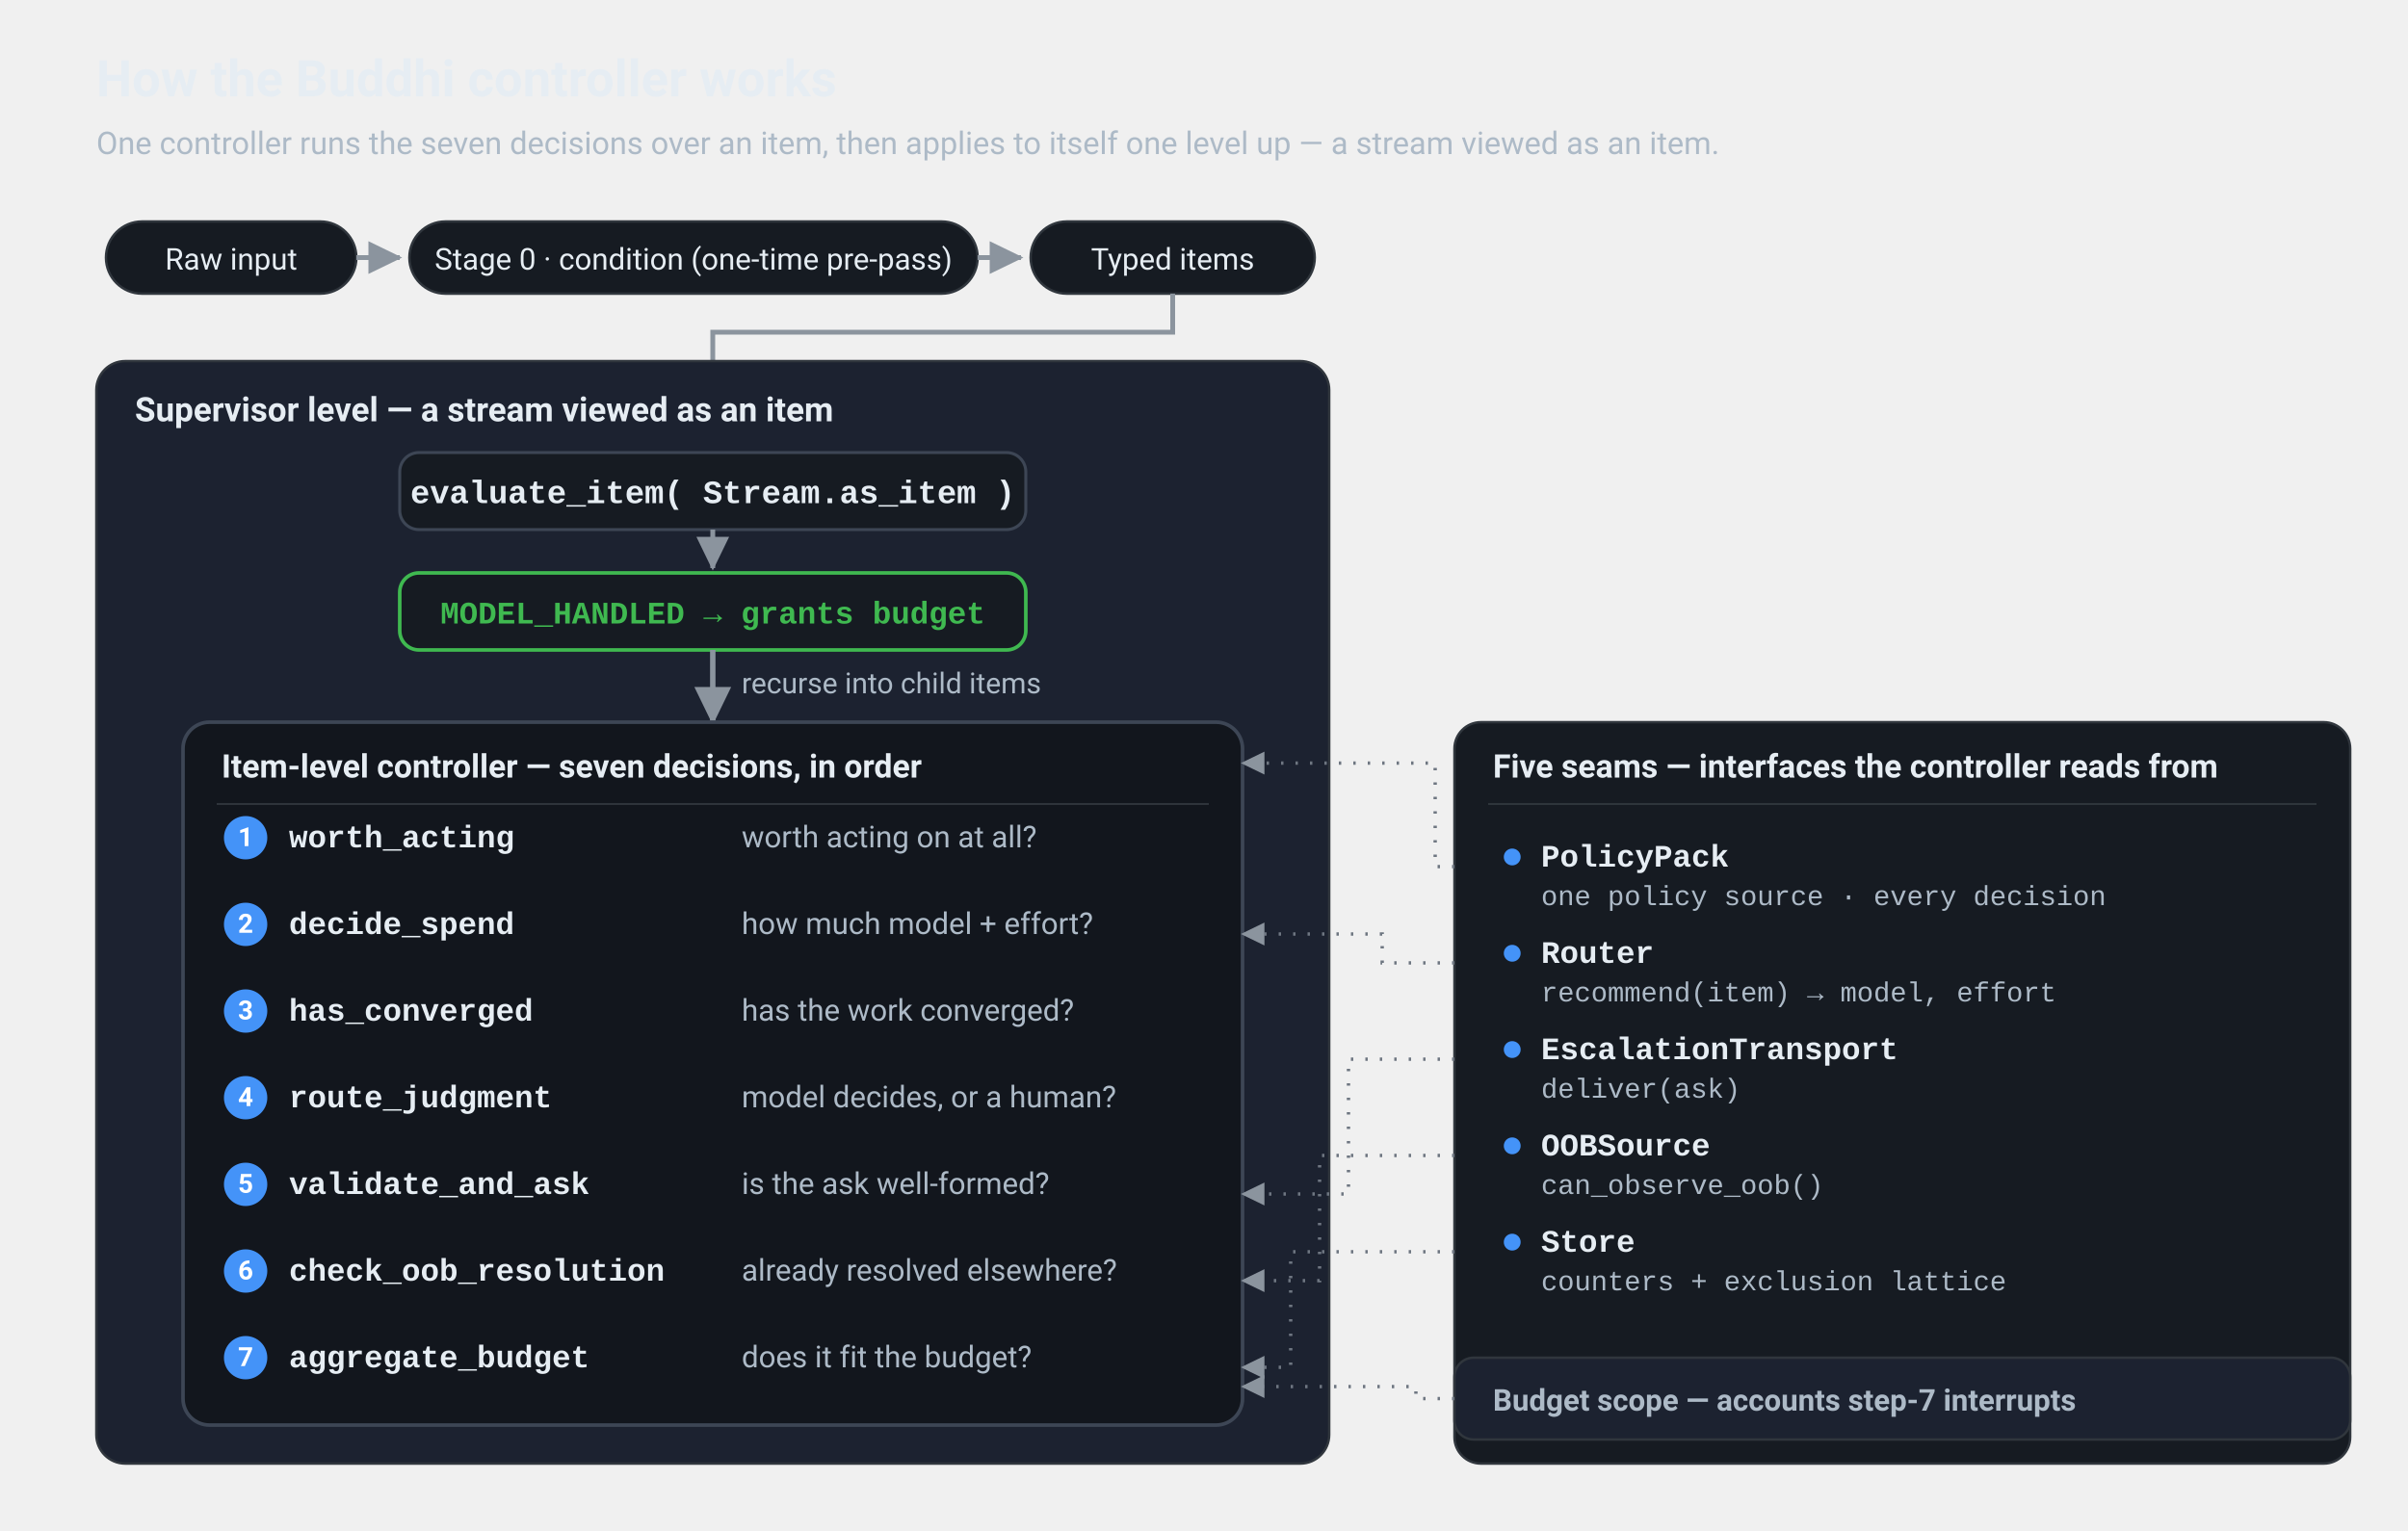
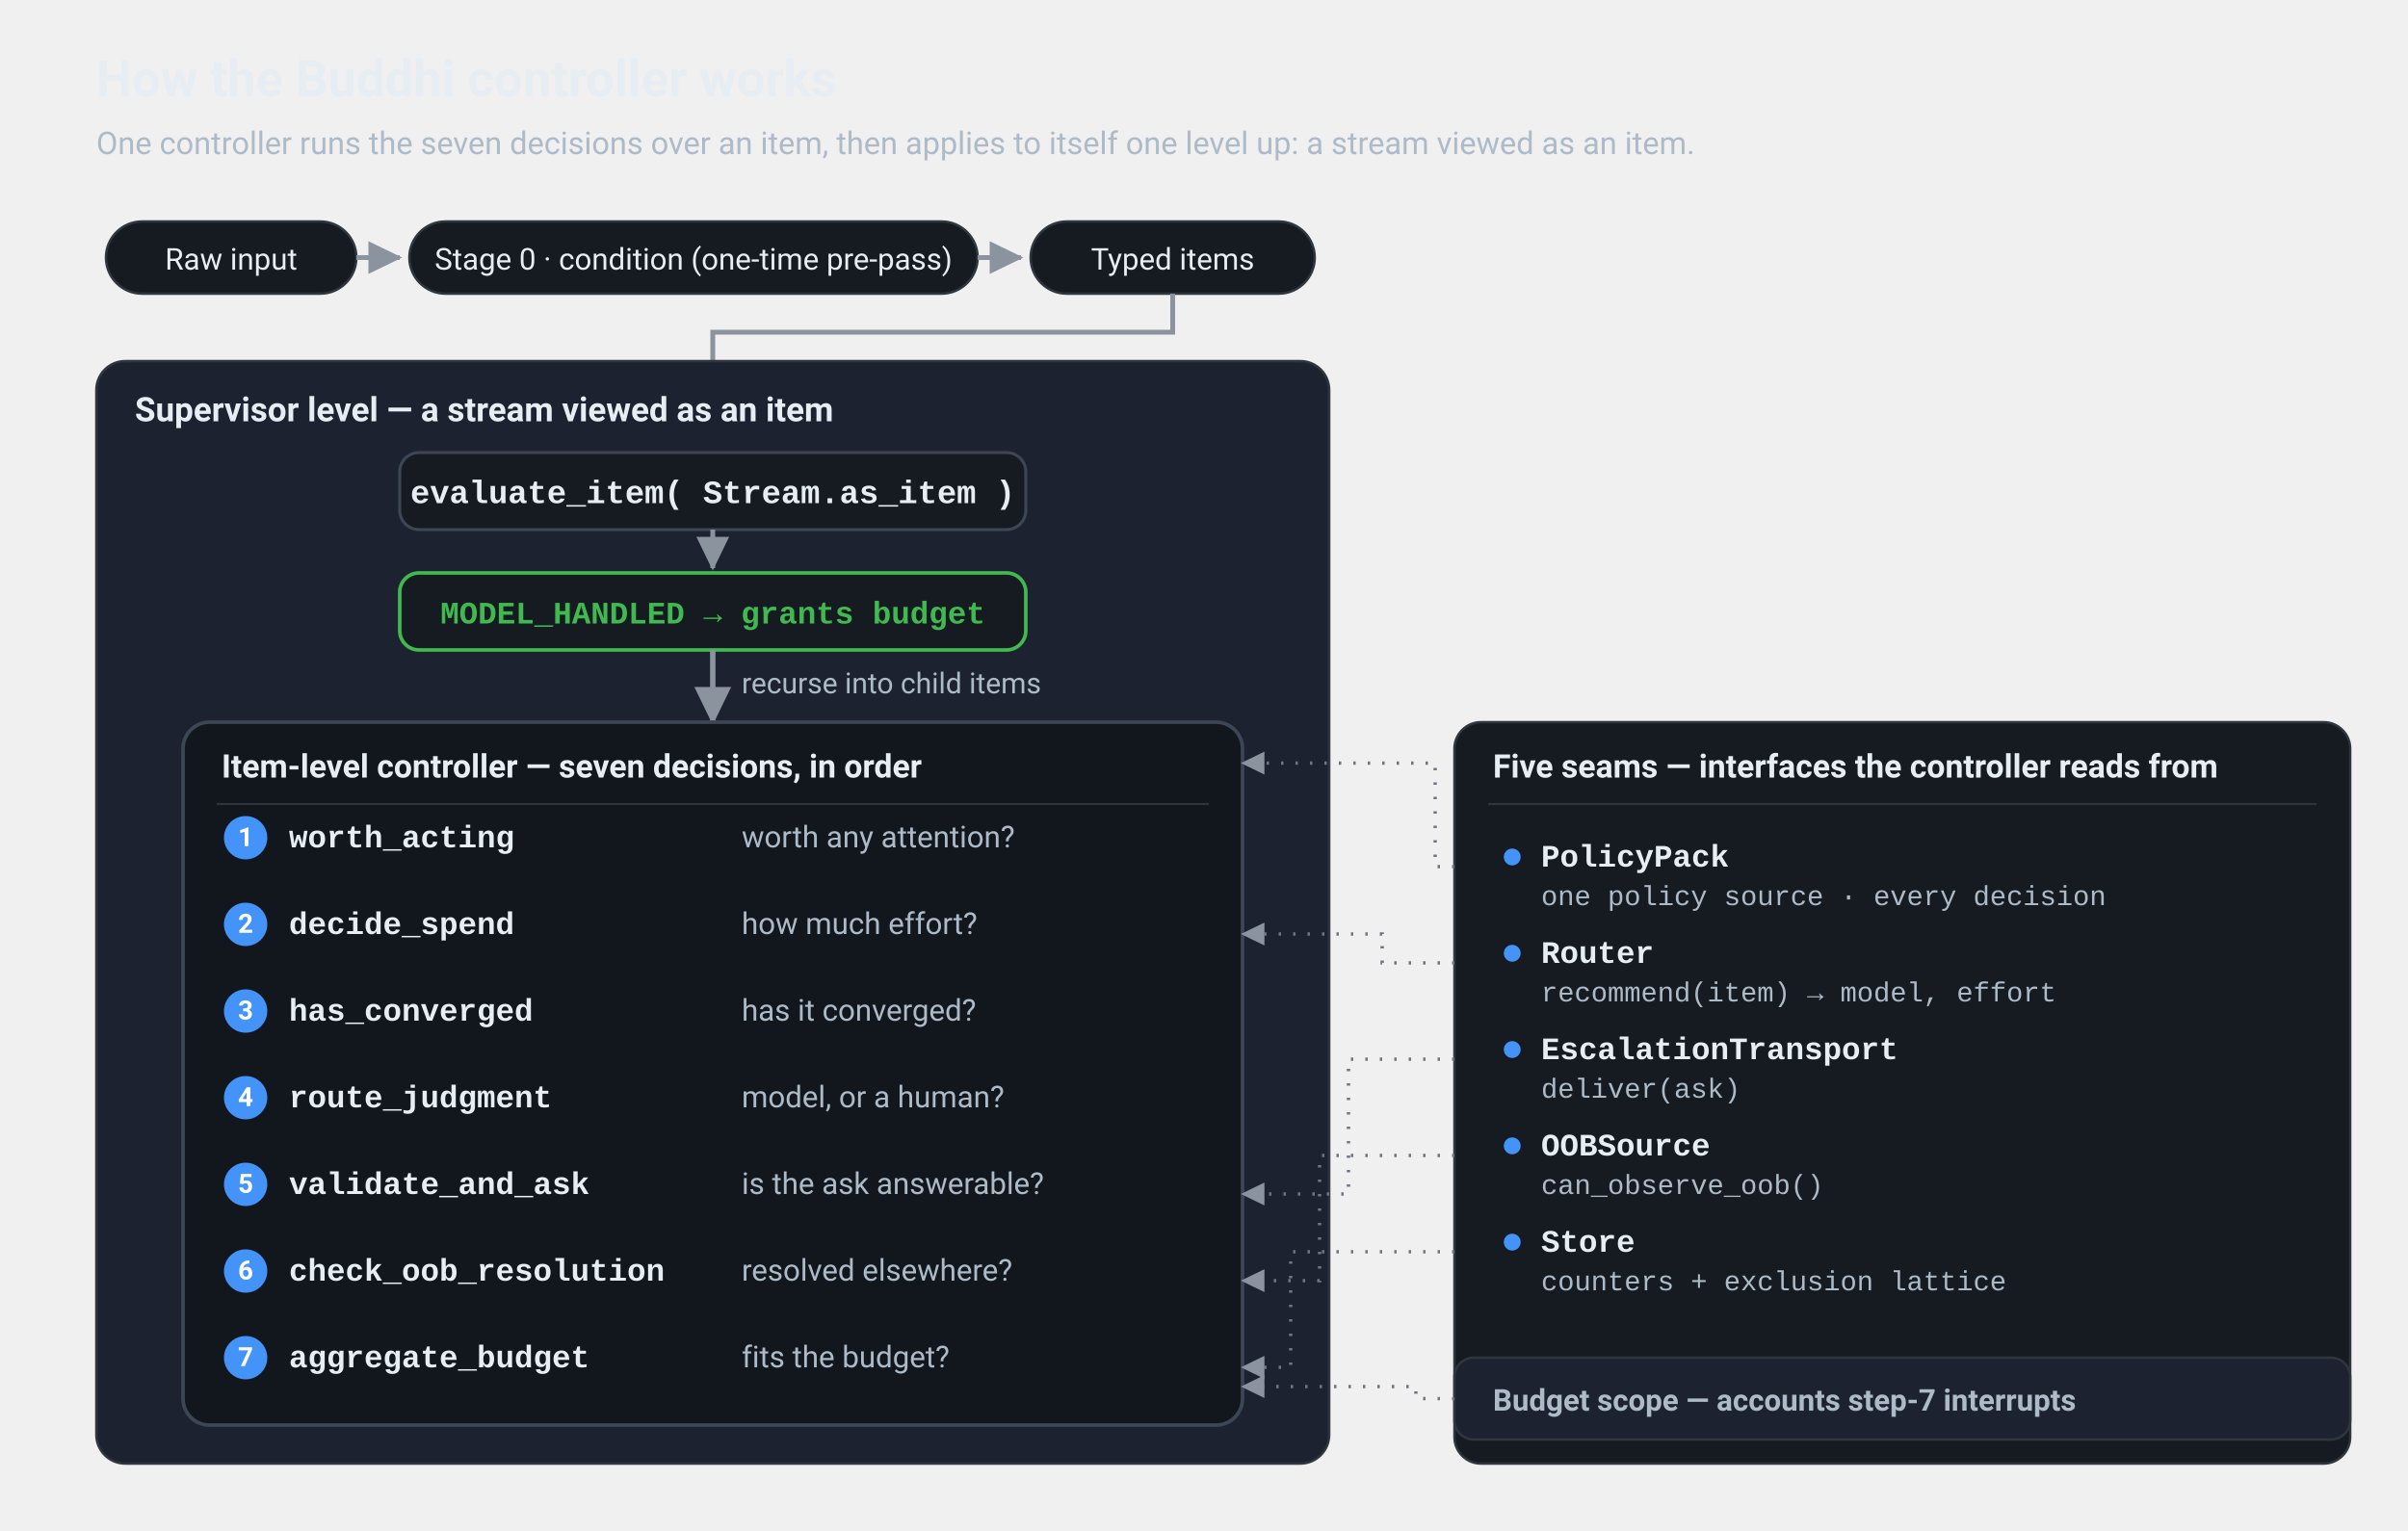
<svg xmlns="http://www.w3.org/2000/svg" viewBox="0 0 1000 636" font-family="-apple-system,Segoe UI,Roboto,Helvetica,Arial,sans-serif">
  <defs>
    <marker id="ar" markerWidth="10" markerHeight="10" refX="6.5" refY="3.4" orient="auto">
      <path d="M0,0 L7,3.4 L0,6.8 Z" fill="#8b949e" />
    </marker>
  </defs>
  <text x="40" y="40" font-size="21" font-weight="700" fill="#e6edf3" text-anchor="start" font-family="-apple-system,Segoe UI,Roboto,Helvetica,Arial,sans-serif">How the Buddhi controller works</text>
-   <text x="40" y="64" font-size="13" font-weight="400" fill="#adbac7" text-anchor="start" font-family="-apple-system,Segoe UI,Roboto,Helvetica,Arial,sans-serif">One controller runs the seven decisions over an item, then applies to itself one level up — a stream viewed as an item.</text>
+   <text x="40" y="64" font-size="13" font-weight="400" fill="#adbac7" text-anchor="start" font-family="-apple-system,Segoe UI,Roboto,Helvetica,Arial,sans-serif">One controller runs the seven decisions over an item, then applies to itself one level up: a stream viewed as an item.</text>
  <rect x="44" y="92" width="104" height="30" rx="15" fill="#161b22" stroke="#30363d" stroke-width="1" />
  <text x="96.0" y="112" font-size="12.5" font-weight="400" fill="#e6edf3" text-anchor="middle" font-family="-apple-system,Segoe UI,Roboto,Helvetica,Arial,sans-serif">Raw input</text>
  <path d="M148,107 L166,107" fill="none" stroke="#8b949e" stroke-width="2" marker-end="url(#ar)" />
  <rect x="170" y="92" width="236" height="30" rx="15" fill="#161b22" stroke="#30363d" stroke-width="1" />
  <text x="288.0" y="112" font-size="12.5" font-weight="400" fill="#e6edf3" text-anchor="middle" font-family="-apple-system,Segoe UI,Roboto,Helvetica,Arial,sans-serif">Stage 0 · condition (one-time pre-pass)</text>
  <path d="M406,107 L424,107" fill="none" stroke="#8b949e" stroke-width="2" marker-end="url(#ar)" />
  <rect x="428" y="92" width="118" height="30" rx="15" fill="#161b22" stroke="#30363d" stroke-width="1" />
  <text x="487.0" y="112" font-size="12.5" font-weight="400" fill="#e6edf3" text-anchor="middle" font-family="-apple-system,Segoe UI,Roboto,Helvetica,Arial,sans-serif">Typed items</text>
  <path d="M487,122 L487,138 L296.0,138 L296.0,188" fill="none" stroke="#8b949e" stroke-width="2" marker-end="url(#ar)" />
  <rect x="40" y="150" width="512" height="458" rx="12" fill="#1c2230" stroke="#30363d" stroke-width="1" />
  <text x="56" y="175" font-size="14" font-weight="700" fill="#e6edf3" text-anchor="start" font-family="-apple-system,Segoe UI,Roboto,Helvetica,Arial,sans-serif">Supervisor level — a stream viewed as an item</text>
  <rect x="166.0" y="188" width="260" height="32" rx="8" fill="#161b22" stroke="#3d4655" stroke-width="1.25" />
  <text x="296.0" y="209" font-size="13.5" font-weight="600" fill="#e6edf3" text-anchor="middle" font-family="ui-monospace,SFMono-Regular,Menlo,Consolas,'Liberation Mono',monospace">evaluate_item( Stream.as_item )</text>
  <path d="M296.0,220 L296.0,236" fill="none" stroke="#8b949e" stroke-width="2" marker-end="url(#ar)" />
  <rect x="166.0" y="238" width="260" height="32" rx="8" fill="#161b22" stroke="#3fb950" stroke-width="1.5" />
  <text x="296.0" y="259" font-size="13" font-weight="700" fill="#3fb950" text-anchor="middle" font-family="ui-monospace,SFMono-Regular,Menlo,Consolas,'Liberation Mono',monospace">MODEL_HANDLED → grants budget</text>
  <path d="M296.0,270 L296.0,300" fill="none" stroke="#8b949e" stroke-width="2.25" marker-end="url(#ar)" />
  <text x="308.0" y="288" font-size="12" font-weight="400" fill="#adbac7" text-anchor="start" font-family="-apple-system,Segoe UI,Roboto,Helvetica,Arial,sans-serif">recurse into child items</text>
  <rect x="76" y="300" width="440" height="292" rx="11" fill="#12161d" stroke="#3d4655" stroke-width="1.5" />
  <text x="92" y="323" font-size="13.5" font-weight="700" fill="#e6edf3" text-anchor="start" font-family="-apple-system,Segoe UI,Roboto,Helvetica,Arial,sans-serif">Item-level controller — seven decisions, in order</text>
  <line x1="90" y1="334" x2="502" y2="334" stroke="#30363d" stroke-width="0.75" />
  <circle cx="102" cy="348" r="9" fill="#4493f8" />
  <text x="102" y="351.5" font-size="11" font-weight="700" fill="#ffffff" text-anchor="middle" font-family="-apple-system,Segoe UI,Roboto,Helvetica,Arial,sans-serif">1</text>
  <text x="120" y="352" font-size="13" font-weight="600" fill="#e6edf3" text-anchor="start" font-family="ui-monospace,SFMono-Regular,Menlo,Consolas,'Liberation Mono',monospace">worth_acting</text>
-   <text x="308" y="352" font-size="12.5" font-weight="400" fill="#adbac7" text-anchor="start" font-family="-apple-system,Segoe UI,Roboto,Helvetica,Arial,sans-serif">worth acting on at all?</text>
+   <text x="308" y="352" font-size="12.5" font-weight="400" fill="#adbac7" text-anchor="start" font-family="-apple-system,Segoe UI,Roboto,Helvetica,Arial,sans-serif">worth any attention?</text>
  <circle cx="102" cy="384" r="9" fill="#4493f8" />
  <text x="102" y="387.5" font-size="11" font-weight="700" fill="#ffffff" text-anchor="middle" font-family="-apple-system,Segoe UI,Roboto,Helvetica,Arial,sans-serif">2</text>
  <text x="120" y="388" font-size="13" font-weight="600" fill="#e6edf3" text-anchor="start" font-family="ui-monospace,SFMono-Regular,Menlo,Consolas,'Liberation Mono',monospace">decide_spend</text>
-   <text x="308" y="388" font-size="12.5" font-weight="400" fill="#adbac7" text-anchor="start" font-family="-apple-system,Segoe UI,Roboto,Helvetica,Arial,sans-serif">how much model + effort?</text>
+   <text x="308" y="388" font-size="12.5" font-weight="400" fill="#adbac7" text-anchor="start" font-family="-apple-system,Segoe UI,Roboto,Helvetica,Arial,sans-serif">how much effort?</text>
  <circle cx="102" cy="420" r="9" fill="#4493f8" />
  <text x="102" y="423.5" font-size="11" font-weight="700" fill="#ffffff" text-anchor="middle" font-family="-apple-system,Segoe UI,Roboto,Helvetica,Arial,sans-serif">3</text>
  <text x="120" y="424" font-size="13" font-weight="600" fill="#e6edf3" text-anchor="start" font-family="ui-monospace,SFMono-Regular,Menlo,Consolas,'Liberation Mono',monospace">has_converged</text>
-   <text x="308" y="424" font-size="12.5" font-weight="400" fill="#adbac7" text-anchor="start" font-family="-apple-system,Segoe UI,Roboto,Helvetica,Arial,sans-serif">has the work converged?</text>
+   <text x="308" y="424" font-size="12.5" font-weight="400" fill="#adbac7" text-anchor="start" font-family="-apple-system,Segoe UI,Roboto,Helvetica,Arial,sans-serif">has it converged?</text>
  <circle cx="102" cy="456" r="9" fill="#4493f8" />
  <text x="102" y="459.5" font-size="11" font-weight="700" fill="#ffffff" text-anchor="middle" font-family="-apple-system,Segoe UI,Roboto,Helvetica,Arial,sans-serif">4</text>
  <text x="120" y="460" font-size="13" font-weight="600" fill="#e6edf3" text-anchor="start" font-family="ui-monospace,SFMono-Regular,Menlo,Consolas,'Liberation Mono',monospace">route_judgment</text>
-   <text x="308" y="460" font-size="12.5" font-weight="400" fill="#adbac7" text-anchor="start" font-family="-apple-system,Segoe UI,Roboto,Helvetica,Arial,sans-serif">model decides, or a human?</text>
+   <text x="308" y="460" font-size="12.5" font-weight="400" fill="#adbac7" text-anchor="start" font-family="-apple-system,Segoe UI,Roboto,Helvetica,Arial,sans-serif">model, or a human?</text>
  <circle cx="102" cy="492" r="9" fill="#4493f8" />
  <text x="102" y="495.5" font-size="11" font-weight="700" fill="#ffffff" text-anchor="middle" font-family="-apple-system,Segoe UI,Roboto,Helvetica,Arial,sans-serif">5</text>
  <text x="120" y="496" font-size="13" font-weight="600" fill="#e6edf3" text-anchor="start" font-family="ui-monospace,SFMono-Regular,Menlo,Consolas,'Liberation Mono',monospace">validate_and_ask</text>
-   <text x="308" y="496" font-size="12.5" font-weight="400" fill="#adbac7" text-anchor="start" font-family="-apple-system,Segoe UI,Roboto,Helvetica,Arial,sans-serif">is the ask well-formed?</text>
+   <text x="308" y="496" font-size="12.5" font-weight="400" fill="#adbac7" text-anchor="start" font-family="-apple-system,Segoe UI,Roboto,Helvetica,Arial,sans-serif">is the ask answerable?</text>
  <circle cx="102" cy="528" r="9" fill="#4493f8" />
  <text x="102" y="531.5" font-size="11" font-weight="700" fill="#ffffff" text-anchor="middle" font-family="-apple-system,Segoe UI,Roboto,Helvetica,Arial,sans-serif">6</text>
  <text x="120" y="532" font-size="13" font-weight="600" fill="#e6edf3" text-anchor="start" font-family="ui-monospace,SFMono-Regular,Menlo,Consolas,'Liberation Mono',monospace">check_oob_resolution</text>
-   <text x="308" y="532" font-size="12.5" font-weight="400" fill="#adbac7" text-anchor="start" font-family="-apple-system,Segoe UI,Roboto,Helvetica,Arial,sans-serif">already resolved elsewhere?</text>
+   <text x="308" y="532" font-size="12.5" font-weight="400" fill="#adbac7" text-anchor="start" font-family="-apple-system,Segoe UI,Roboto,Helvetica,Arial,sans-serif">resolved elsewhere?</text>
  <circle cx="102" cy="564" r="9" fill="#4493f8" />
  <text x="102" y="567.5" font-size="11" font-weight="700" fill="#ffffff" text-anchor="middle" font-family="-apple-system,Segoe UI,Roboto,Helvetica,Arial,sans-serif">7</text>
  <text x="120" y="568" font-size="13" font-weight="600" fill="#e6edf3" text-anchor="start" font-family="ui-monospace,SFMono-Regular,Menlo,Consolas,'Liberation Mono',monospace">aggregate_budget</text>
-   <text x="308" y="568" font-size="12.5" font-weight="400" fill="#adbac7" text-anchor="start" font-family="-apple-system,Segoe UI,Roboto,Helvetica,Arial,sans-serif">does it fit the budget?</text>
+   <text x="308" y="568" font-size="12.5" font-weight="400" fill="#adbac7" text-anchor="start" font-family="-apple-system,Segoe UI,Roboto,Helvetica,Arial,sans-serif">fits the budget?</text>
  <rect x="604" y="300" width="372" height="308" rx="11" fill="#161b22" stroke="#30363d" stroke-width="1" />
  <text x="620" y="323" font-size="13.5" font-weight="700" fill="#e6edf3" text-anchor="start" font-family="-apple-system,Segoe UI,Roboto,Helvetica,Arial,sans-serif">Five seams — interfaces the controller reads from</text>
  <line x1="618" y1="334" x2="962" y2="334" stroke="#30363d" stroke-width="0.75" />
  <circle cx="628" cy="356" r="3.5" fill="#4493f8" />
  <text x="640" y="360" font-size="13" font-weight="700" fill="#e6edf3" text-anchor="start" font-family="ui-monospace,SFMono-Regular,Menlo,Consolas,'Liberation Mono',monospace">PolicyPack</text>
  <text x="640" y="376" font-size="11.5" font-weight="400" fill="#adbac7" text-anchor="start" font-family="ui-monospace,SFMono-Regular,Menlo,Consolas,'Liberation Mono',monospace">one policy source · every decision</text>
  <circle cx="628" cy="396" r="3.5" fill="#4493f8" />
  <text x="640" y="400" font-size="13" font-weight="700" fill="#e6edf3" text-anchor="start" font-family="ui-monospace,SFMono-Regular,Menlo,Consolas,'Liberation Mono',monospace">Router</text>
  <text x="640" y="416" font-size="11.5" font-weight="400" fill="#adbac7" text-anchor="start" font-family="ui-monospace,SFMono-Regular,Menlo,Consolas,'Liberation Mono',monospace">recommend(item) → model, effort</text>
  <circle cx="628" cy="436" r="3.5" fill="#4493f8" />
  <text x="640" y="440" font-size="13" font-weight="700" fill="#e6edf3" text-anchor="start" font-family="ui-monospace,SFMono-Regular,Menlo,Consolas,'Liberation Mono',monospace">EscalationTransport</text>
  <text x="640" y="456" font-size="11.5" font-weight="400" fill="#adbac7" text-anchor="start" font-family="ui-monospace,SFMono-Regular,Menlo,Consolas,'Liberation Mono',monospace">deliver(ask)</text>
  <circle cx="628" cy="476" r="3.5" fill="#4493f8" />
  <text x="640" y="480" font-size="13" font-weight="700" fill="#e6edf3" text-anchor="start" font-family="ui-monospace,SFMono-Regular,Menlo,Consolas,'Liberation Mono',monospace">OOBSource</text>
  <text x="640" y="496" font-size="11.5" font-weight="400" fill="#adbac7" text-anchor="start" font-family="ui-monospace,SFMono-Regular,Menlo,Consolas,'Liberation Mono',monospace">can_observe_oob()</text>
  <circle cx="628" cy="516" r="3.5" fill="#4493f8" />
  <text x="640" y="520" font-size="13" font-weight="700" fill="#e6edf3" text-anchor="start" font-family="ui-monospace,SFMono-Regular,Menlo,Consolas,'Liberation Mono',monospace">Store</text>
  <text x="640" y="536" font-size="11.5" font-weight="400" fill="#adbac7" text-anchor="start" font-family="ui-monospace,SFMono-Regular,Menlo,Consolas,'Liberation Mono',monospace">counters + exclusion lattice</text>
  <rect x="604" y="564" width="372" height="34" rx="8" fill="#1c2230" stroke="#30363d" stroke-width="1" />
  <text x="620" y="586" font-size="12.5" font-weight="600" fill="#adbac7" text-anchor="start" font-family="-apple-system,Segoe UI,Roboto,Helvetica,Arial,sans-serif">Budget scope — accounts step-7 interrupts</text>
  <path d="M604,360 L596,360 L596,317 L516,317" fill="none" stroke="#6e7681" stroke-width="1.4" stroke-dasharray="1 5" marker-end="url(#ar)" />
  <path d="M604,400 L574,400 L574,388 L516,388" fill="none" stroke="#6e7681" stroke-width="1.4" stroke-dasharray="1 5" marker-end="url(#ar)" />
  <path d="M604,440 L560,440 L560,496 L516,496" fill="none" stroke="#6e7681" stroke-width="1.4" stroke-dasharray="1 5" marker-end="url(#ar)" />
  <path d="M604,480 L548,480 L548,532 L516,532" fill="none" stroke="#6e7681" stroke-width="1.4" stroke-dasharray="1 5" marker-end="url(#ar)" />
  <path d="M604,520 L536,520 L536,568 L516,568" fill="none" stroke="#6e7681" stroke-width="1.4" stroke-dasharray="1 5" marker-end="url(#ar)" />
  <path d="M604,581 L588,581 L588,576 L516,576" fill="none" stroke="#6e7681" stroke-width="1.4" stroke-dasharray="1 5" marker-end="url(#ar)" />
</svg>
